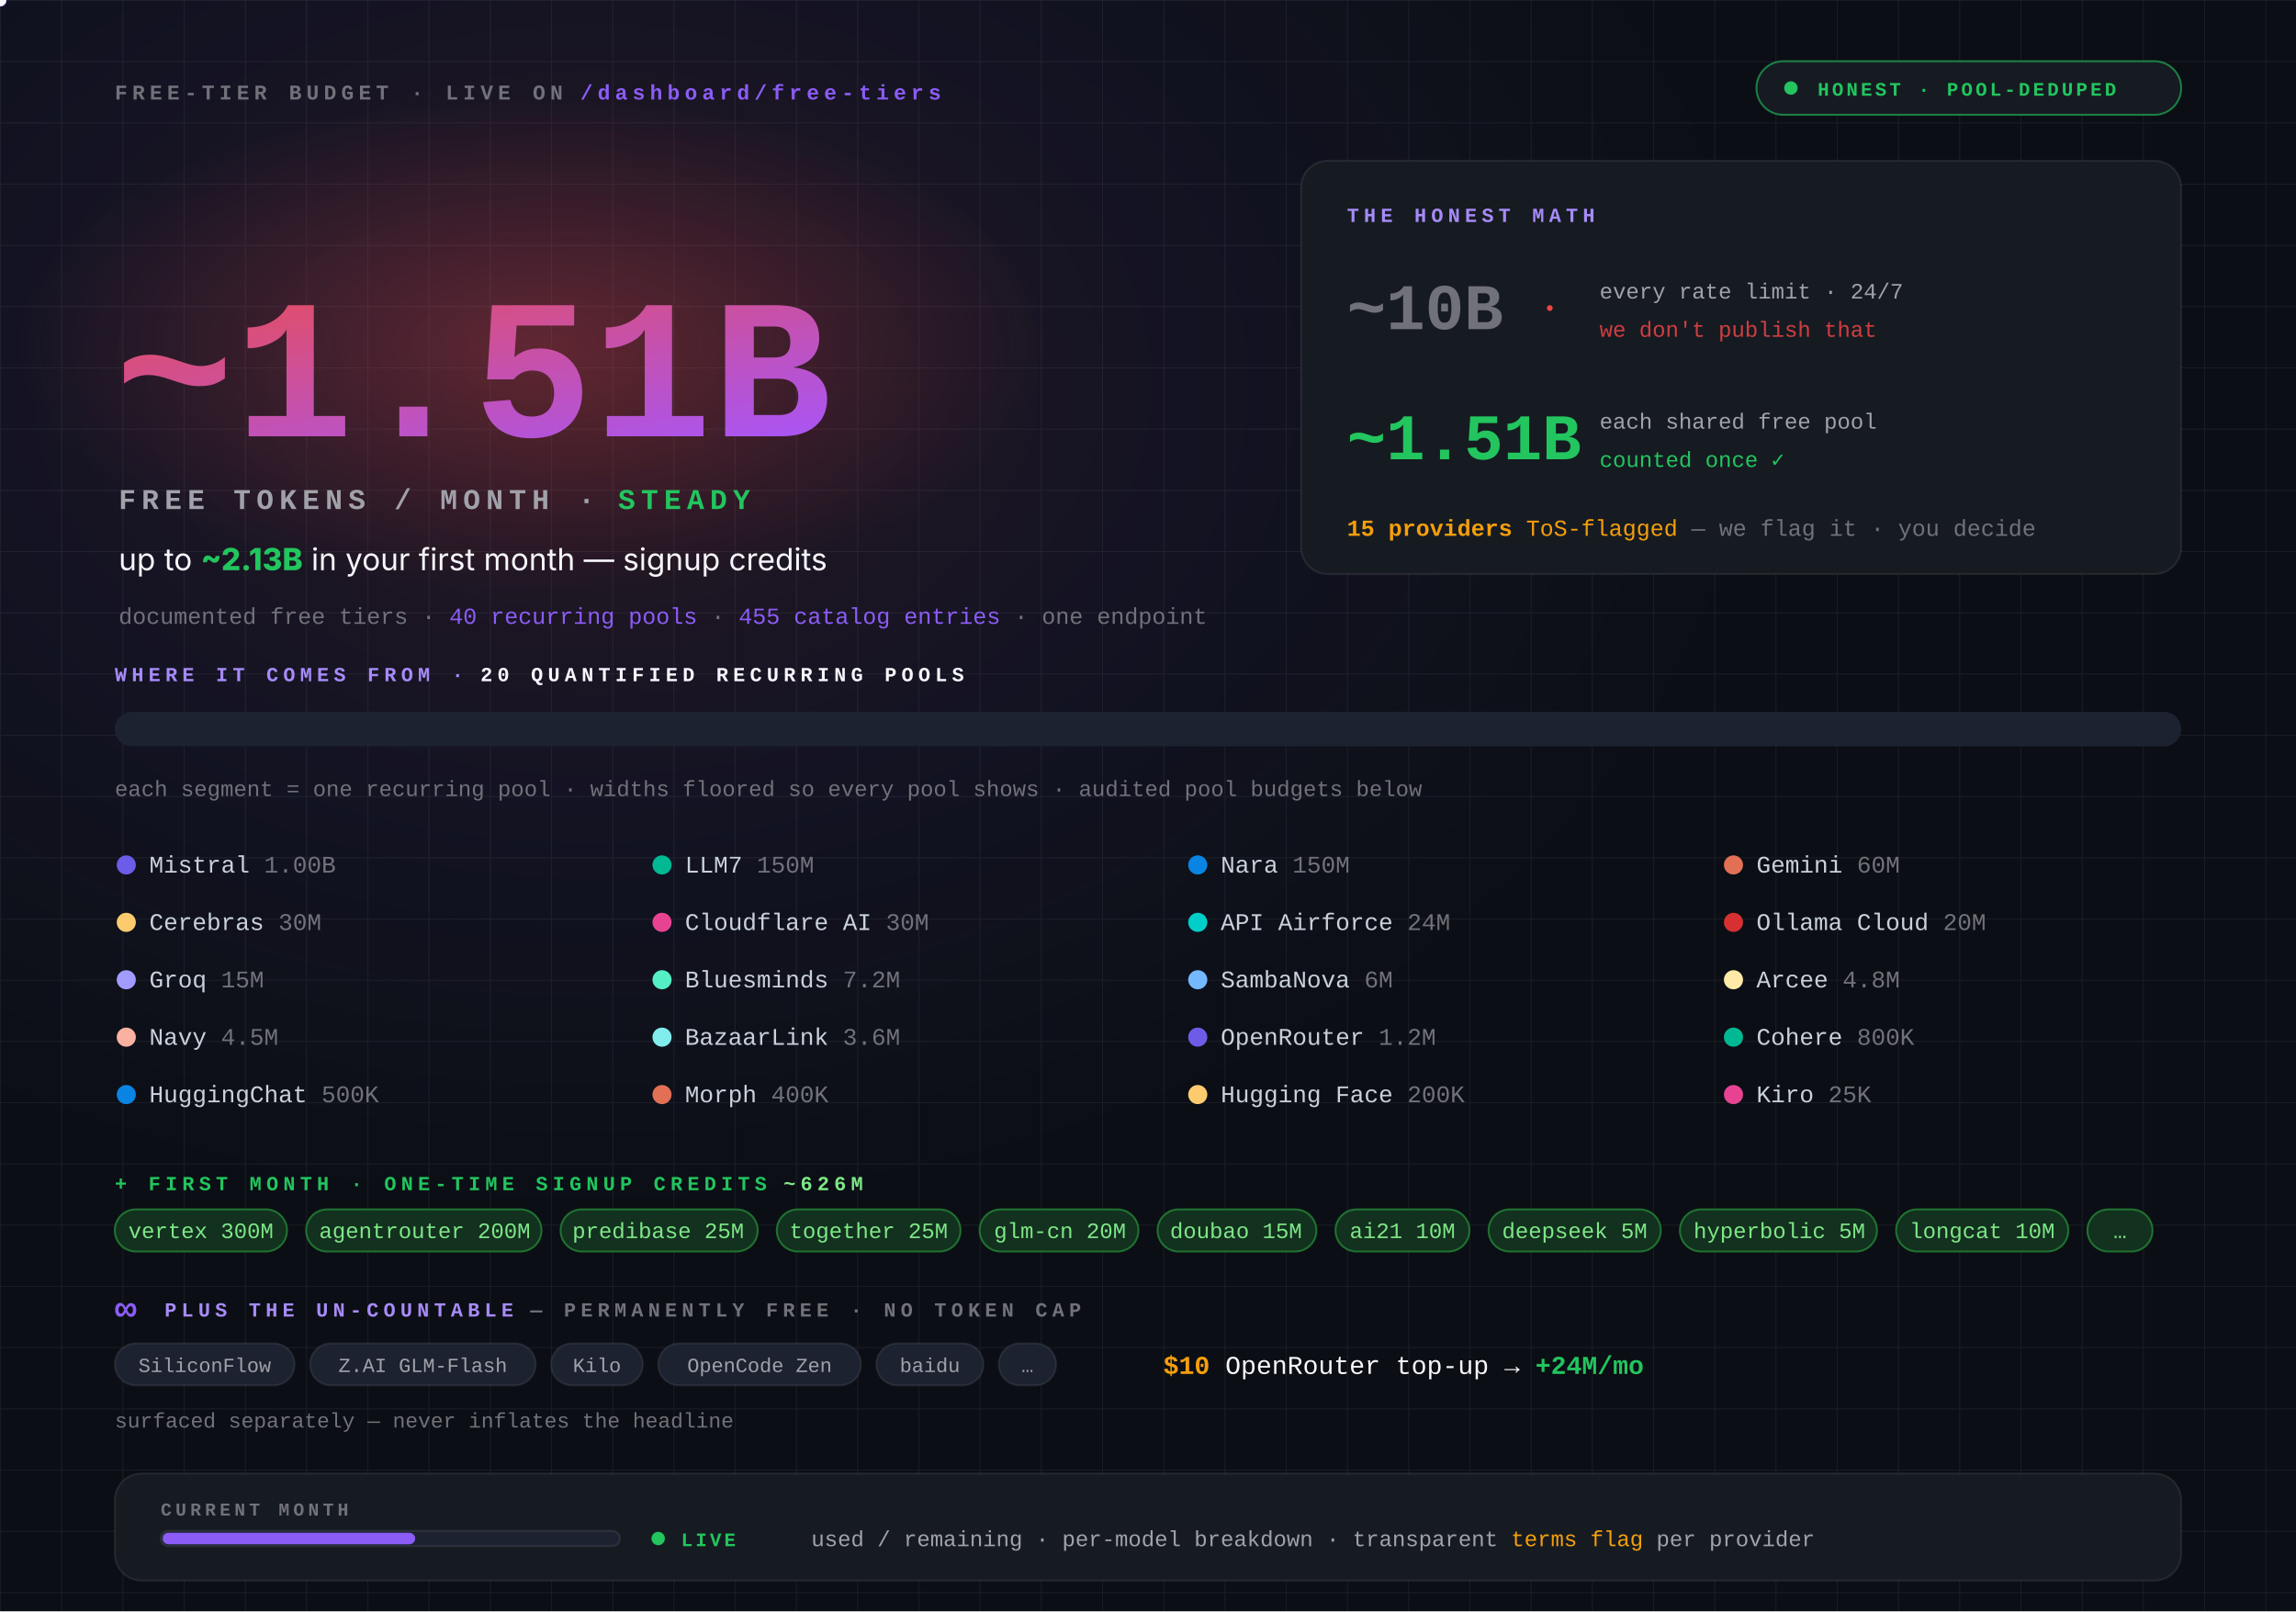
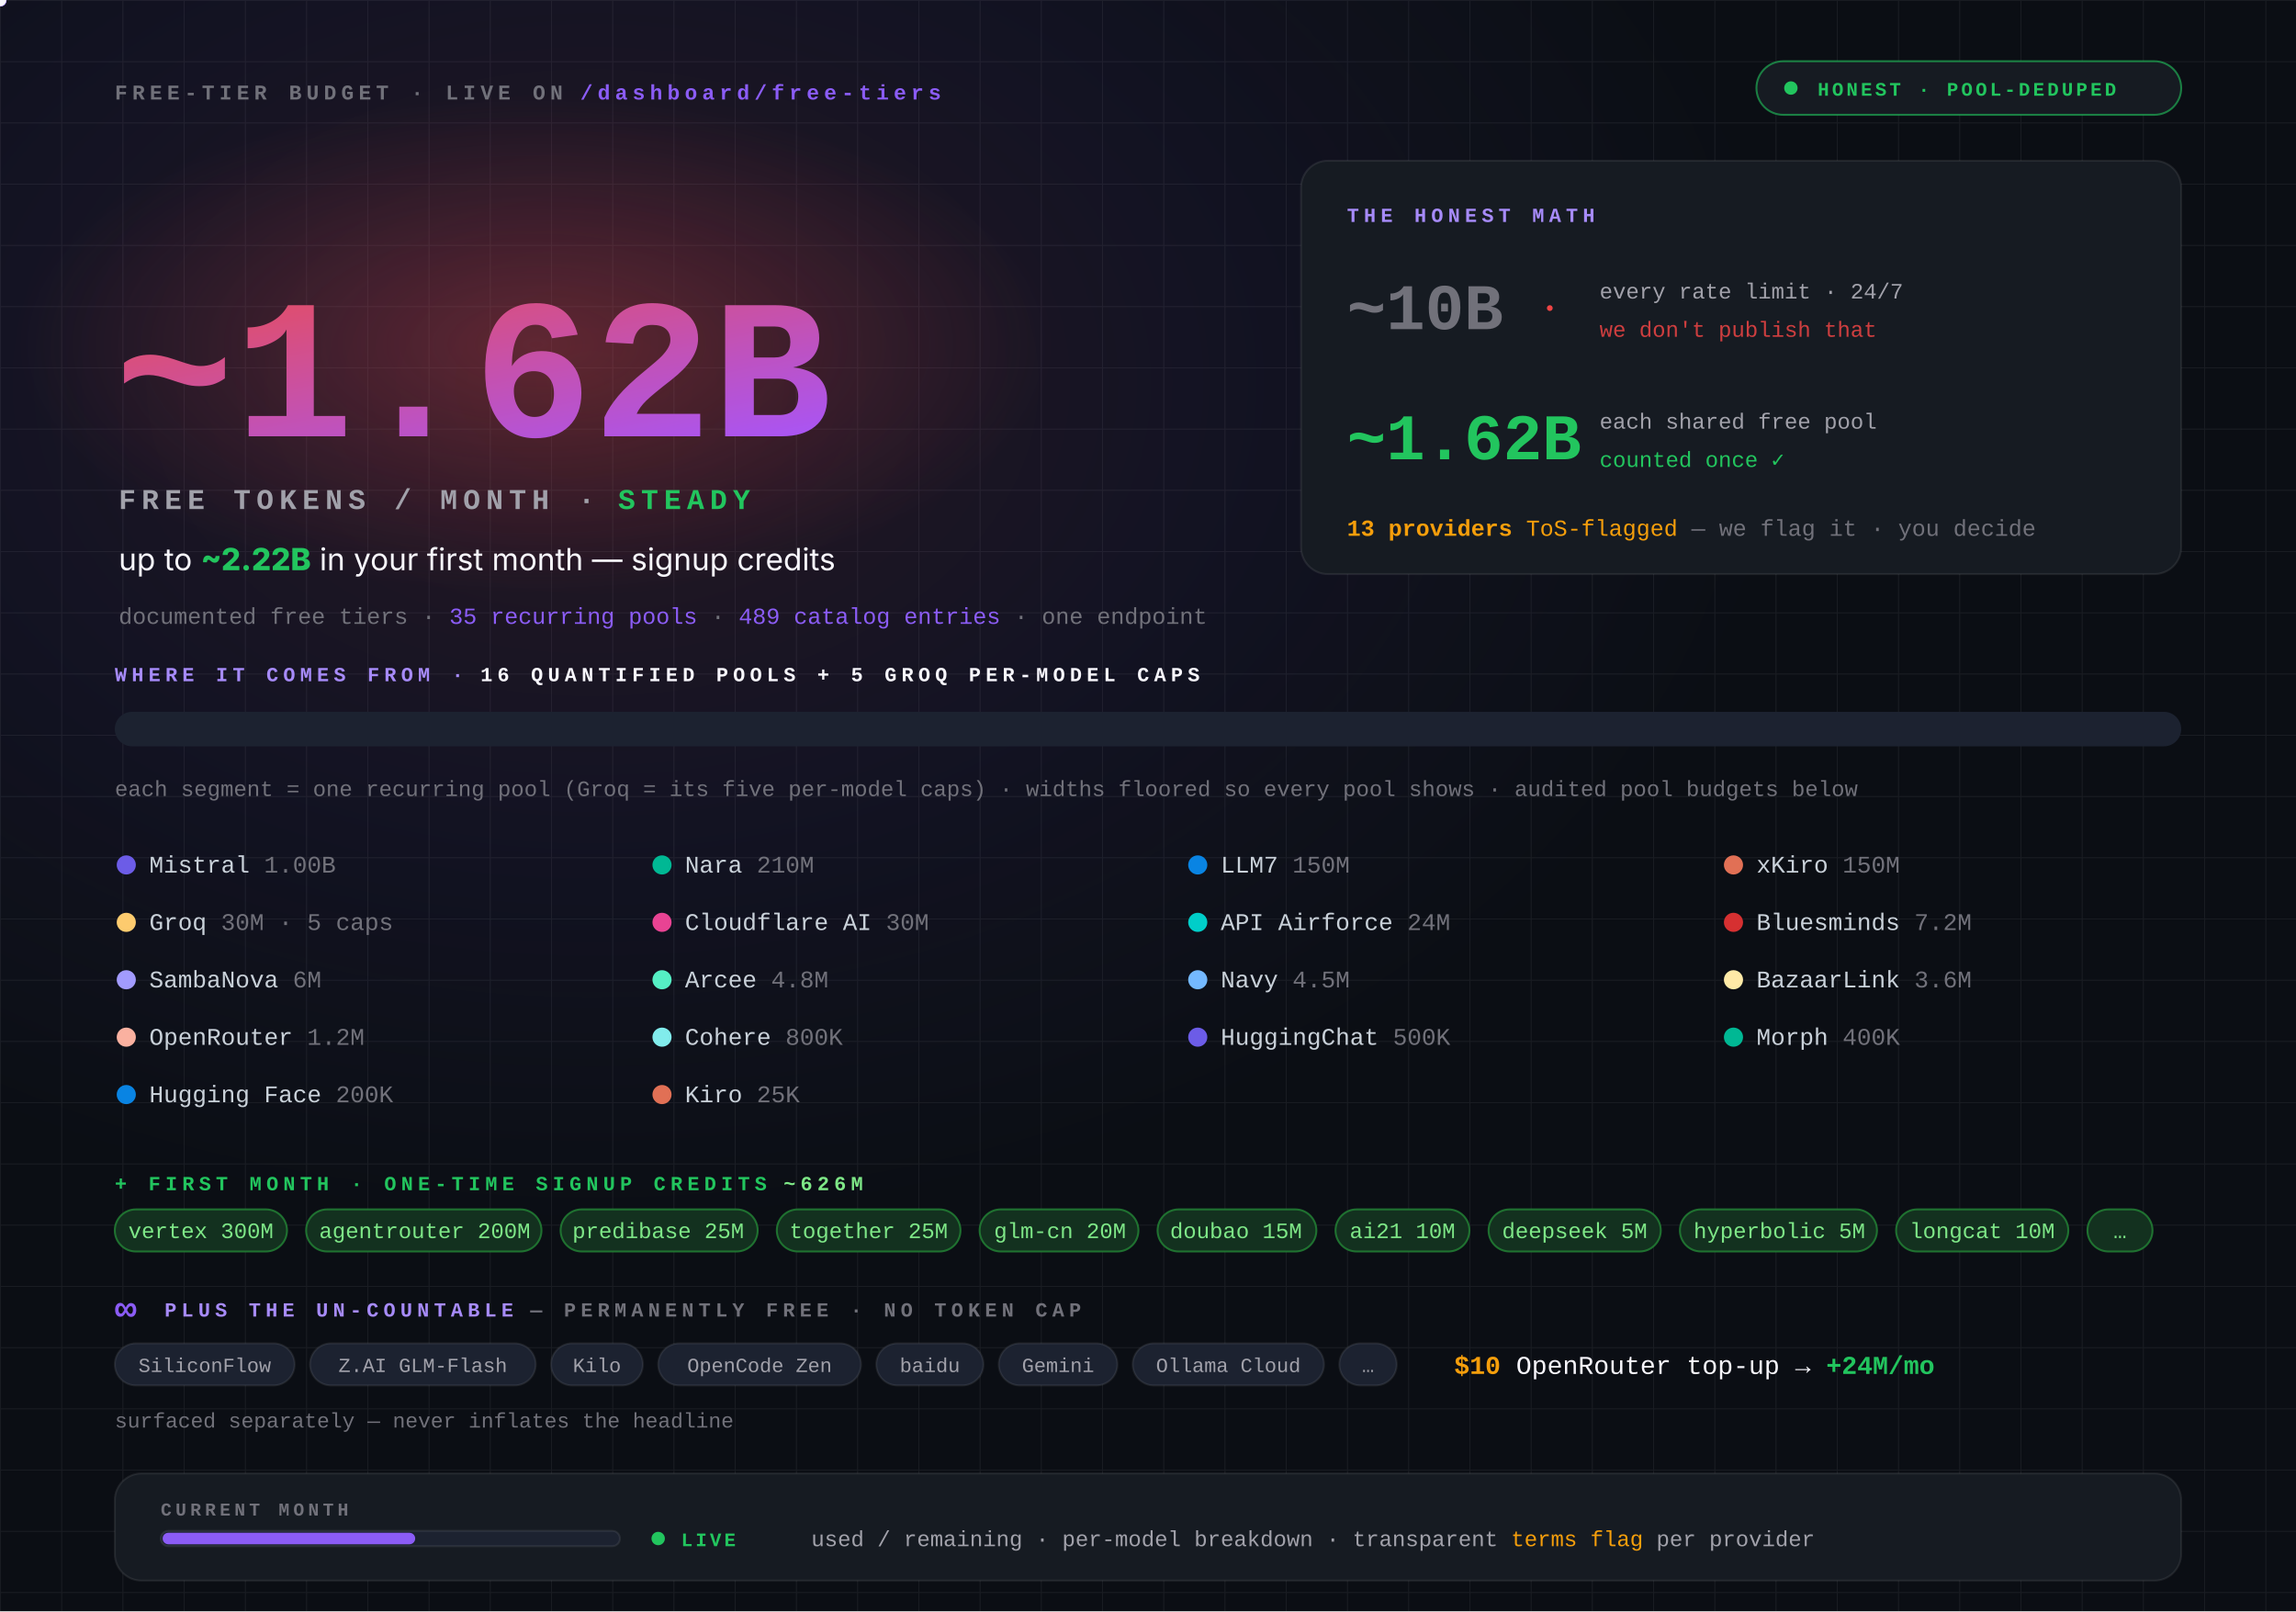
- <svg xmlns="http://www.w3.org/2000/svg" viewBox="0 0 1200 842" role="img" aria-label="OmniRoute free-tier budget: about 1.51 billion free tokens per month steady, up to about 2.13 billion in the first month with signup credits. The catalog contains 455 rows, 448 active and 7 discontinued, grouped into 40 recurring pool keys; 20 pools have a published positive monthly token budget and 20 have a zero, uncapped, or keyless budget. Honest pool-deduped math counts each shared free pool once; 15 providers carry a terms-of-service avoid flag. The 20 quantified pools are Mistral 1 billion, LLM7 150 million, Nara 150 million, Gemini 60 million, Cerebras 30 million, Cloudflare AI 30 million, API Airforce 24 million, Ollama Cloud 20 million, Groq 15 million, Bluesminds 7.2 million, SambaNova 6 million, Arcee 4.8 million, Navy 4.5 million, BazaarLink 3.6 million, OpenRouter 1.2 million, Cohere 800 thousand, HuggingChat 500 thousand, Morph 400 thousand, Hugging Face 200 thousand, and Kiro 25 thousand. One-time signup credits add about 626 million. Uncapped providers and the OpenRouter top-up boost are shown separately so they do not inflate the headline. Live usage remains available at /dashboard/free-tiers.">
+ <svg xmlns="http://www.w3.org/2000/svg" viewBox="0 0 1200 842" role="img" aria-label="OmniRoute free-tier budget: about 1.62 billion free tokens per month steady, up to about 2.22 billion in the first month with signup credits. The catalog contains 482 rows, 475 active and 7 discontinued, grouped into 35 recurring pool keys; 17 pools have a published positive monthly token budget and 18 have a zero, uncapped, or keyless budget. Honest pool-deduped math counts each shared free pool once; 13 providers carry a terms-of-service avoid flag. The 17 quantified pools plus five per-model Groq caps are Mistral 1 billion, Nara 210 million, LLM7 150 million, xKiro 150 million, Groq 30 million across five per-model caps, Cloudflare AI 30 million, API Airforce 24 million, Bluesminds 7.2 million, SambaNova 6 million, Arcee 4.8 million, Navy 4.5 million, BazaarLink 3.6 million, OpenRouter 1.2 million, Cohere 800 thousand, HuggingChat 500 thousand, Morph 400 thousand, Hugging Face 200 thousand, and Kiro 25 thousand. One-time signup credits add about 626 million. Uncapped providers and the OpenRouter top-up boost are shown separately so they do not inflate the headline. A further 6 million behind regional identity verification (ModelScope) is also shown apart. Live usage remains available at /dashboard/free-tiers.">
  <defs>
    <pattern id="gridPaperF" width="32" height="32" patternUnits="userSpaceOnUse">
      <path d="M 32 0 L 0 0 0 32" fill="none" stroke="#ffffff" stroke-opacity="0.06" stroke-width="1" />
    </pattern>
    <radialGradient id="bgGlowF" cx="26%" cy="24%" r="52%">
      <stop offset="0%" stop-color="#e54d5e" stop-opacity="0.14" />
      <stop offset="55%" stop-color="#8b5cf6" stop-opacity="0.06" />
      <stop offset="100%" stop-color="#6366f1" stop-opacity="0" />
    </radialGradient>
    <linearGradient id="gradBrandF" x1="0" y1="0" x2="1" y2="1">
      <stop offset="0%" stop-color="#e54d5e" />
      <stop offset="100%" stop-color="#a855f7" />
    </linearGradient>
    <radialGradient id="heroGlowF" cx="50%" cy="50%" r="50%">
      <stop offset="0%" stop-color="#e54d5e" stop-opacity="0.30" />
      <stop offset="100%" stop-color="#e54d5e" stop-opacity="0" />
    </radialGradient>
    <path id="pTk1F" d="M 44,84 C 150,112 190,146 302,168" />
    <path id="pTk2F" d="M 30,310 C 136,290 176,240 296,206" />
    <path id="pTk3F" d="M 96,436 C 186,392 208,308 314,230" />
    <clipPath id="barShapeF">
      <rect x="60" y="372" width="1080" height="18" rx="9" />
    </clipPath>
    <clipPath id="barRevF">
      <rect x="60" y="372" width="0" height="18">
        <animate attributeName="width" values="1080;0;1080;1080" keyTimes="0;0.02;0.24;1" dur="10s" repeatCount="indefinite" />
      </rect>
    </clipPath>
  </defs>
  <rect width="1200" height="842" fill="#0b0e14" />
  <rect width="1200" height="842" fill="url(#gridPaperF)" />
  <rect width="1200" height="842" fill="url(#bgGlowF)" />
  <text x="60" y="52" font-family="Consolas, 'Courier New', monospace" font-size="11" letter-spacing="2.5" font-weight="700" fill="#71717a">FREE-TIER BUDGET · LIVE ON <tspan fill="#8b5cf6">/dashboard/free-tiers</tspan>
  </text>
  <g transform="translate(918, 32)">
    <rect width="222" height="28" rx="14" fill="#161b22" stroke="#22c55e" stroke-width="1" stroke-opacity="0.6" />
    <circle cx="18" cy="14" r="3.5" fill="#22c55e">
      <animate attributeName="opacity" values="1;0.35;1" dur="1.6s" repeatCount="indefinite" />
    </circle>
    <text x="32" y="18" font-family="Consolas, 'Courier New', monospace" font-size="10" letter-spacing="1.5" font-weight="700" fill="#22c55e">HONEST · POOL-DEDUPED</text>
  </g>
  <ellipse cx="280" cy="180" rx="270" ry="130" fill="url(#heroGlowF)">
    <animate attributeName="rx" values="250;290;250" dur="4s" repeatCount="indefinite" />
  </ellipse>
  <g fill="#a78bfa">
    <circle r="3.4">
      <animateMotion dur="2.4s" repeatCount="indefinite" begin="0s">
        <mpath href="#pTk1F" />
      </animateMotion>
      <animate attributeName="opacity" values="0;1;1;0" dur="2.4s" begin="0s" repeatCount="indefinite" />
    </circle>
    <circle r="3.4">
      <animateMotion dur="2.4s" repeatCount="indefinite" begin="0.8s">
        <mpath href="#pTk2F" />
      </animateMotion>
      <animate attributeName="opacity" values="0;1;1;0" dur="2.4s" begin="0.8s" repeatCount="indefinite" />
    </circle>
    <circle r="3.4">
      <animateMotion dur="2.4s" repeatCount="indefinite" begin="1.6s">
        <mpath href="#pTk3F" />
      </animateMotion>
      <animate attributeName="opacity" values="0;1;1;0" dur="2.4s" begin="1.6s" repeatCount="indefinite" />
    </circle>
  </g>
-   <text x="60" y="228" font-family="Consolas, 'Courier New', monospace" font-size="104" font-weight="800" fill="url(#gradBrandF)">~1.51B</text>
+   <text x="60" y="228" font-family="Consolas, 'Courier New', monospace" font-size="104" font-weight="800" fill="url(#gradBrandF)">~1.62B</text>
  <text x="62" y="266" font-family="Consolas, 'Courier New', monospace" font-size="15" letter-spacing="3" font-weight="700" fill="#a1a1aa">FREE TOKENS / MONTH · <tspan fill="#22c55e">STEADY</tspan>
  </text>
-   <text x="62" y="298" font-family="Inter, 'Segoe UI', Arial, Helvetica, system-ui, sans-serif" font-size="16" fill="#F7F6FC">up to <tspan font-weight="800" fill="#22c55e">~2.13B</tspan> in your first month — signup credits</text>
-   <text x="62" y="326" font-family="Consolas, 'Courier New', monospace" font-size="12" fill="#71717a">documented free tiers · <tspan fill="#8b5cf6">40 recurring pools</tspan> · <tspan fill="#8b5cf6">455 catalog entries</tspan> · one endpoint</text>
+   <text x="62" y="298" font-family="Inter, 'Segoe UI', Arial, Helvetica, system-ui, sans-serif" font-size="16" fill="#F7F6FC">up to <tspan font-weight="800" fill="#22c55e">~2.22B</tspan> in your first month — signup credits</text>
+   <text x="62" y="326" font-family="Consolas, 'Courier New', monospace" font-size="12" fill="#71717a">documented free tiers · <tspan fill="#8b5cf6">35 recurring pools</tspan> · <tspan fill="#8b5cf6">489 catalog entries</tspan> · one endpoint</text>
  <rect x="680" y="84" width="460" height="216" rx="14" fill="#161b22" stroke="#ffffff" stroke-opacity="0.08" stroke-width="1" />
  <text x="704" y="116" font-family="Consolas, 'Courier New', monospace" font-size="10.5" letter-spacing="2.5" font-weight="700" fill="#a78bfa">THE HONEST MATH</text>
  <text x="704" y="172" font-family="Consolas, 'Courier New', monospace" font-size="34" font-weight="800" fill="#71717a">~10B</text>
  <line x1="698" y1="161" x2="810" y2="161" stroke="#ef4444" stroke-width="3" stroke-linecap="round" stroke-dasharray="112" stroke-dashoffset="112">
    <animate attributeName="stroke-dashoffset" values="0;112;0;0" keyTimes="0;0.10;0.18;1" dur="10s" repeatCount="indefinite" />
  </line>
  <text x="836" y="156" font-family="Consolas, 'Courier New', monospace" font-size="11.5" fill="#a1a1aa">every rate limit · 24/7</text>
  <text x="836" y="176" font-family="Consolas, 'Courier New', monospace" font-size="11.5" fill="#ef4444" opacity="0.85">we don't publish that</text>
-   <text x="704" y="240" font-family="Consolas, 'Courier New', monospace" font-size="34" font-weight="800" fill="#22c55e">~1.51B</text>
+   <text x="704" y="240" font-family="Consolas, 'Courier New', monospace" font-size="34" font-weight="800" fill="#22c55e">~1.62B</text>
  <text x="836" y="224" font-family="Consolas, 'Courier New', monospace" font-size="11.5" fill="#a1a1aa">each shared free pool</text>
  <text x="836" y="244" font-family="Consolas, 'Courier New', monospace" font-size="11.5" fill="#22c55e">counted once ✓</text>
  <text x="704" y="280" font-family="Consolas, 'Courier New', monospace" font-size="12" fill="#f59e0b">
-     <tspan font-weight="800">15 providers</tspan> ToS-flagged <tspan fill="#71717a">— we flag it · you decide</tspan>
-   </text>
-   <text x="60" y="356" font-family="Consolas, 'Courier New', monospace" font-size="10.5" letter-spacing="2.5" font-weight="700" fill="#a78bfa">WHERE IT COMES FROM · <tspan fill="#F7F6FC">20 QUANTIFIED RECURRING POOLS</tspan>
+     <tspan font-weight="800">13 providers</tspan> ToS-flagged <tspan fill="#71717a">— we flag it · you decide</tspan>
+   </text>
+   <text x="60" y="356" font-family="Consolas, 'Courier New', monospace" font-size="10.5" letter-spacing="2.5" font-weight="700" fill="#a78bfa">WHERE IT COMES FROM · <tspan fill="#F7F6FC">16 QUANTIFIED POOLS + 5 GROQ PER-MODEL CAPS</tspan>
  </text>
  <g clip-path="url(#barShapeF)">
    <rect x="60" y="372" width="1080" height="18" fill="#1c2230" />
    <g clip-path="url(#barRevF)">
-       <rect x="60.0" y="372" width="661.4" height="18" fill="#6c5ce7" />
-       <rect x="722.4" y="372" width="99.2" height="18" fill="#00b894" />
-       <rect x="822.6" y="372" width="99.2" height="18" fill="#0984e3" />
-       <rect x="922.9" y="372" width="39.7" height="18" fill="#e17055" />
-       <rect x="963.5" y="372" width="19.8" height="18" fill="#fdcb6e" />
-       <rect x="984.4" y="372" width="19.8" height="18" fill="#e84393" />
-       <rect x="1005.2" y="372" width="15.9" height="18" fill="#00cec9" />
-       <rect x="1022.1" y="372" width="13.2" height="18" fill="#d63031" />
-       <rect x="1036.3" y="372" width="9.9" height="18" fill="#a29bfe" />
-       <rect x="1047.3" y="372" width="7.5" height="18" fill="#55efc4" />
-       <rect x="1055.8" y="372" width="7.5" height="18" fill="#74b9ff" />
-       <rect x="1064.3" y="372" width="7.5" height="18" fill="#ffeaa7" />
-       <rect x="1072.8" y="372" width="7.5" height="18" fill="#fab1a0" />
-       <rect x="1081.3" y="372" width="7.5" height="18" fill="#81ecec" />
-       <rect x="1089.9" y="372" width="7.5" height="18" fill="#6c5ce7" />
-       <rect x="1098.4" y="372" width="7.5" height="18" fill="#00b894" />
-       <rect x="1106.9" y="372" width="7.5" height="18" fill="#0984e3" />
-       <rect x="1115.4" y="372" width="7.5" height="18" fill="#e17055" />
-       <rect x="1124.0" y="372" width="7.5" height="18" fill="#fdcb6e" />
-       <rect x="1132.5" y="372" width="7.5" height="18" fill="#e84393" />
+       <rect x="60.0" y="372" width="579.0" height="18" fill="#6c5ce7" />
+       <rect x="640.0" y="372" width="127.6" height="18" fill="#00b894" />
+       <rect x="768.6" y="372" width="93.3" height="18" fill="#0984e3" />
+       <rect x="862.9" y="372" width="93.3" height="18" fill="#e17055" />
+       <rect x="957.2" y="372" width="24.7" height="18" fill="#fdcb6e" />
+       <rect x="982.9" y="372" width="24.7" height="18" fill="#e84393" />
+       <rect x="1008.6" y="372" width="21.2" height="18" fill="#00cec9" />
+       <rect x="1030.8" y="372" width="11.6" height="18" fill="#d63031" />
+       <rect x="1043.4" y="372" width="10.9" height="18" fill="#a29bfe" />
+       <rect x="1055.3" y="372" width="10.2" height="18" fill="#55efc4" />
+       <rect x="1066.5" y="372" width="10.1" height="18" fill="#74b9ff" />
+       <rect x="1077.6" y="372" width="9.6" height="18" fill="#ffeaa7" />
+       <rect x="1088.2" y="372" width="8.2" height="18" fill="#fab1a0" />
+       <rect x="1097.4" y="372" width="8.0" height="18" fill="#81ecec" />
+       <rect x="1106.4" y="372" width="7.8" height="18" fill="#6c5ce7" />
+       <rect x="1115.2" y="372" width="7.7" height="18" fill="#00b894" />
+       <rect x="1123.9" y="372" width="7.6" height="18" fill="#0984e3" />
+       <rect x="1132.5" y="372" width="7.5" height="18" fill="#e17055" />
    </g>
  </g>
  <circle r="3.2" fill="#F7F6FC">
    <animateMotion path="M 60,381 L 1140,381" keyPoints="0;0;1;1" keyTimes="0;0.02;0.24;1" calcMode="linear" dur="10s" repeatCount="indefinite" />
    <animate attributeName="opacity" values="0;1;1;0;0" keyTimes="0;0.02;0.23;0.26;1" dur="10s" repeatCount="indefinite" />
  </circle>
-   <text x="60" y="416" font-family="Consolas, 'Courier New', monospace" font-size="11.5" fill="#71717a">each segment = one recurring pool · widths floored so every pool shows · audited pool budgets below</text>
+   <text x="60" y="416" font-family="Consolas, 'Courier New', monospace" font-size="11.5" fill="#71717a">each segment = one recurring pool (Groq = its five per-model caps) · widths floored so every pool shows · audited pool budgets below</text>
  <g font-family="Consolas, 'Courier New', monospace" font-size="12.5">
    <circle cx="66" cy="452" r="5" fill="#6c5ce7" />
    <text x="78" y="456" fill="#c9d1d9">Mistral <tspan fill="#71717a">1.00B</tspan>
    </text>
    <circle cx="346" cy="452" r="5" fill="#00b894" />
-     <text x="358" y="456" fill="#c9d1d9">LLM7 <tspan fill="#71717a">150M</tspan>
+     <text x="358" y="456" fill="#c9d1d9">Nara <tspan fill="#71717a">210M</tspan>
    </text>
    <circle cx="626" cy="452" r="5" fill="#0984e3" />
-     <text x="638" y="456" fill="#c9d1d9">Nara <tspan fill="#71717a">150M</tspan>
+     <text x="638" y="456" fill="#c9d1d9">LLM7 <tspan fill="#71717a">150M</tspan>
    </text>
    <circle cx="906" cy="452" r="5" fill="#e17055" />
-     <text x="918" y="456" fill="#c9d1d9">Gemini <tspan fill="#71717a">60M</tspan>
+     <text x="918" y="456" fill="#c9d1d9">xKiro <tspan fill="#71717a">150M</tspan>
    </text>
    <circle cx="66" cy="482" r="5" fill="#fdcb6e" />
-     <text x="78" y="486" fill="#c9d1d9">Cerebras <tspan fill="#71717a">30M</tspan>
+     <text x="78" y="486" fill="#c9d1d9">Groq <tspan fill="#71717a">30M · 5 caps</tspan>
    </text>
    <circle cx="346" cy="482" r="5" fill="#e84393" />
    <text x="358" y="486" fill="#c9d1d9">Cloudflare AI <tspan fill="#71717a">30M</tspan>
    </text>
    <circle cx="626" cy="482" r="5" fill="#00cec9" />
    <text x="638" y="486" fill="#c9d1d9">API Airforce <tspan fill="#71717a">24M</tspan>
    </text>
    <circle cx="906" cy="482" r="5" fill="#d63031" />
-     <text x="918" y="486" fill="#c9d1d9">Ollama Cloud <tspan fill="#71717a">20M</tspan>
+     <text x="918" y="486" fill="#c9d1d9">Bluesminds <tspan fill="#71717a">7.2M</tspan>
    </text>
    <circle cx="66" cy="512" r="5" fill="#a29bfe" />
-     <text x="78" y="516" fill="#c9d1d9">Groq <tspan fill="#71717a">15M</tspan>
+     <text x="78" y="516" fill="#c9d1d9">SambaNova <tspan fill="#71717a">6M</tspan>
    </text>
    <circle cx="346" cy="512" r="5" fill="#55efc4" />
-     <text x="358" y="516" fill="#c9d1d9">Bluesminds <tspan fill="#71717a">7.2M</tspan>
+     <text x="358" y="516" fill="#c9d1d9">Arcee <tspan fill="#71717a">4.8M</tspan>
    </text>
    <circle cx="626" cy="512" r="5" fill="#74b9ff" />
-     <text x="638" y="516" fill="#c9d1d9">SambaNova <tspan fill="#71717a">6M</tspan>
+     <text x="638" y="516" fill="#c9d1d9">Navy <tspan fill="#71717a">4.5M</tspan>
    </text>
    <circle cx="906" cy="512" r="5" fill="#ffeaa7" />
-     <text x="918" y="516" fill="#c9d1d9">Arcee <tspan fill="#71717a">4.8M</tspan>
+     <text x="918" y="516" fill="#c9d1d9">BazaarLink <tspan fill="#71717a">3.6M</tspan>
    </text>
    <circle cx="66" cy="542" r="5" fill="#fab1a0" />
-     <text x="78" y="546" fill="#c9d1d9">Navy <tspan fill="#71717a">4.5M</tspan>
+     <text x="78" y="546" fill="#c9d1d9">OpenRouter <tspan fill="#71717a">1.2M</tspan>
    </text>
    <circle cx="346" cy="542" r="5" fill="#81ecec" />
-     <text x="358" y="546" fill="#c9d1d9">BazaarLink <tspan fill="#71717a">3.6M</tspan>
+     <text x="358" y="546" fill="#c9d1d9">Cohere <tspan fill="#71717a">800K</tspan>
    </text>
    <circle cx="626" cy="542" r="5" fill="#6c5ce7" />
-     <text x="638" y="546" fill="#c9d1d9">OpenRouter <tspan fill="#71717a">1.2M</tspan>
+     <text x="638" y="546" fill="#c9d1d9">HuggingChat <tspan fill="#71717a">500K</tspan>
    </text>
    <circle cx="906" cy="542" r="5" fill="#00b894" />
-     <text x="918" y="546" fill="#c9d1d9">Cohere <tspan fill="#71717a">800K</tspan>
+     <text x="918" y="546" fill="#c9d1d9">Morph <tspan fill="#71717a">400K</tspan>
    </text>
    <circle cx="66" cy="572" r="5" fill="#0984e3" />
-     <text x="78" y="576" fill="#c9d1d9">HuggingChat <tspan fill="#71717a">500K</tspan>
+     <text x="78" y="576" fill="#c9d1d9">Hugging Face <tspan fill="#71717a">200K</tspan>
    </text>
    <circle cx="346" cy="572" r="5" fill="#e17055" />
-     <text x="358" y="576" fill="#c9d1d9">Morph <tspan fill="#71717a">400K</tspan>
-     </text>
-     <circle cx="626" cy="572" r="5" fill="#fdcb6e" />
-     <text x="638" y="576" fill="#c9d1d9">Hugging Face <tspan fill="#71717a">200K</tspan>
-     </text>
-     <circle cx="906" cy="572" r="5" fill="#e84393" />
-     <text x="918" y="576" fill="#c9d1d9">Kiro <tspan fill="#71717a">25K</tspan>
+     <text x="358" y="576" fill="#c9d1d9">Kiro <tspan fill="#71717a">25K</tspan>
    </text>
  </g>
  <text x="60" y="622" font-family="Consolas, 'Courier New', monospace" font-size="10.5" letter-spacing="2.5" font-weight="700" fill="#22c55e">+ FIRST MONTH · ONE-TIME SIGNUP CREDITS <tspan fill="#7ee787">~626M</tspan>
  </text>
  <g font-family="Consolas, 'Courier New', monospace">
    <rect x="60" y="632" width="90" height="22" rx="11" fill="#13311f" stroke="#238636" stroke-opacity="0.8" />
    <text x="105" y="647" font-size="11.5" fill="#7ee787" text-anchor="middle">vertex 300M</text>
    <rect x="160" y="632" width="123" height="22" rx="11" fill="#13311f" stroke="#238636" stroke-opacity="0.8" />
    <text x="222" y="647" font-size="11.5" fill="#7ee787" text-anchor="middle">agentrouter 200M</text>
    <rect x="293" y="632" width="103" height="22" rx="11" fill="#13311f" stroke="#238636" stroke-opacity="0.8" />
    <text x="344" y="647" font-size="11.5" fill="#7ee787" text-anchor="middle">predibase 25M</text>
    <rect x="406" y="632" width="96" height="22" rx="11" fill="#13311f" stroke="#238636" stroke-opacity="0.8" />
    <text x="454" y="647" font-size="11.5" fill="#7ee787" text-anchor="middle">together 25M</text>
    <rect x="512" y="632" width="83" height="22" rx="11" fill="#13311f" stroke="#238636" stroke-opacity="0.8" />
    <text x="554" y="647" font-size="11.5" fill="#7ee787" text-anchor="middle">glm-cn 20M</text>
    <rect x="605" y="632" width="83" height="22" rx="11" fill="#13311f" stroke="#238636" stroke-opacity="0.8" />
    <text x="646" y="647" font-size="11.5" fill="#7ee787" text-anchor="middle">doubao 15M</text>
    <rect x="698" y="632" width="70" height="22" rx="11" fill="#13311f" stroke="#238636" stroke-opacity="0.8" />
    <text x="733" y="647" font-size="11.5" fill="#7ee787" text-anchor="middle">ai21 10M</text>
    <rect x="778" y="632" width="90" height="22" rx="11" fill="#13311f" stroke="#238636" stroke-opacity="0.8" />
    <text x="823" y="647" font-size="11.5" fill="#7ee787" text-anchor="middle">deepseek 5M</text>
    <rect x="878" y="632" width="103" height="22" rx="11" fill="#13311f" stroke="#238636" stroke-opacity="0.8" />
    <text x="930" y="647" font-size="11.5" fill="#7ee787" text-anchor="middle">hyperbolic 5M</text>
    <rect x="991" y="632" width="90" height="22" rx="11" fill="#13311f" stroke="#238636" stroke-opacity="0.8" />
    <text x="1036" y="647" font-size="11.5" fill="#7ee787" text-anchor="middle">longcat 10M</text>
    <rect x="1091" y="632" width="34" height="22" rx="11" fill="#13311f" stroke="#238636" stroke-opacity="0.8" />
    <text x="1108" y="647" font-size="11.5" fill="#7ee787" text-anchor="middle">…</text>
  </g>
  <text x="60" y="690" font-family="Consolas, 'Courier New', monospace" font-size="19" font-weight="800" fill="#8b5cf6">∞<animate attributeName="opacity" values="1;0.55;1" dur="4s" repeatCount="indefinite" />
  </text>
  <text x="86" y="688" font-family="Consolas, 'Courier New', monospace" font-size="10.5" letter-spacing="2.5" font-weight="700" fill="#a78bfa">PLUS THE UN-COUNTABLE <tspan fill="#71717a">— PERMANENTLY FREE · NO TOKEN CAP</tspan>
  </text>
  <g font-family="Consolas, 'Courier New', monospace" font-size="10.5" fill="#a1a1aa">
    <rect x="60" y="702" width="94" height="22" rx="11" fill="#1c2230" stroke="#ffffff" stroke-opacity="0.08" />
    <text x="107" y="717" text-anchor="middle">SiliconFlow</text>
    <rect x="162" y="702" width="118" height="22" rx="11" fill="#1c2230" stroke="#ffffff" stroke-opacity="0.08" />
    <text x="221" y="717" text-anchor="middle">Z.AI GLM-Flash</text>
    <rect x="288" y="702" width="48" height="22" rx="11" fill="#1c2230" stroke="#ffffff" stroke-opacity="0.08" />
    <text x="312" y="717" text-anchor="middle">Kilo</text>
    <rect x="344" y="702" width="106" height="22" rx="11" fill="#1c2230" stroke="#ffffff" stroke-opacity="0.08" />
    <text x="397" y="717" text-anchor="middle">OpenCode Zen</text>
    <rect x="458" y="702" width="56" height="22" rx="11" fill="#1c2230" stroke="#ffffff" stroke-opacity="0.08" />
    <text x="486" y="717" text-anchor="middle">baidu</text>
-     <rect x="522" y="702" width="30" height="22" rx="11" fill="#1c2230" stroke="#ffffff" stroke-opacity="0.08" />
-     <text x="537" y="717" text-anchor="middle">…</text>
-   </g>
-   <text x="608" y="718" font-family="Consolas, 'Courier New', monospace" font-size="13.5" fill="#F7F6FC">
+     <rect x="522" y="702" width="62" height="22" rx="11" fill="#1c2230" stroke="#ffffff" stroke-opacity="0.08" />
+     <text x="553" y="717" text-anchor="middle">Gemini</text>
+     <rect x="592" y="702" width="100" height="22" rx="11" fill="#1c2230" stroke="#ffffff" stroke-opacity="0.08" />
+     <text x="642" y="717" text-anchor="middle">Ollama Cloud</text>
+     <rect x="700" y="702" width="30" height="22" rx="11" fill="#1c2230" stroke="#ffffff" stroke-opacity="0.08" />
+     <text x="715" y="717" text-anchor="middle">…</text>
+   </g>
+   <text x="760" y="718" font-family="Consolas, 'Courier New', monospace" font-size="13.5" fill="#F7F6FC">
    <tspan fill="#f59e0b" font-weight="700">$10</tspan> OpenRouter top-up → <tspan fill="#22c55e" font-weight="700">+24M/mo</tspan>
  </text>
  <text x="60" y="746" font-family="Consolas, 'Courier New', monospace" font-size="11" fill="#71717a">surfaced separately — never inflates the headline</text>
  <rect x="60" y="770" width="1080" height="56" rx="14" fill="#161b22" stroke="#ffffff" stroke-opacity="0.08" stroke-width="1" />
  <text x="84" y="792" font-family="Consolas, 'Courier New', monospace" font-size="9.5" letter-spacing="2" font-weight="700" fill="#71717a">CURRENT MONTH</text>
  <rect x="84" y="800" width="240" height="8" rx="4" fill="#1c2230" stroke="#ffffff" stroke-opacity="0.08" stroke-width="1" />
  <rect x="85" y="801" width="132" height="6" rx="3" fill="#8b5cf6" />
  <circle r="2.6" fill="#F7F6FC">
    <animateMotion path="M 85,804 L 217,804" dur="3s" repeatCount="indefinite" />
    <animate attributeName="opacity" values="0;1;1;0" dur="3s" repeatCount="indefinite" />
  </circle>
  <circle cx="344" cy="804" r="3.5" fill="#22c55e">
    <animate attributeName="opacity" values="1;0.3;1" dur="1.2s" repeatCount="indefinite" />
  </circle>
  <text x="356" y="808" font-family="Consolas, 'Courier New', monospace" font-size="10" letter-spacing="1.5" font-weight="700" fill="#22c55e">LIVE</text>
  <text x="424" y="808" font-family="Consolas, 'Courier New', monospace" font-size="11.5" fill="#a1a1aa">used / remaining · per-model breakdown · transparent <tspan fill="#f59e0b">terms flag</tspan> per provider</text>
</svg>
